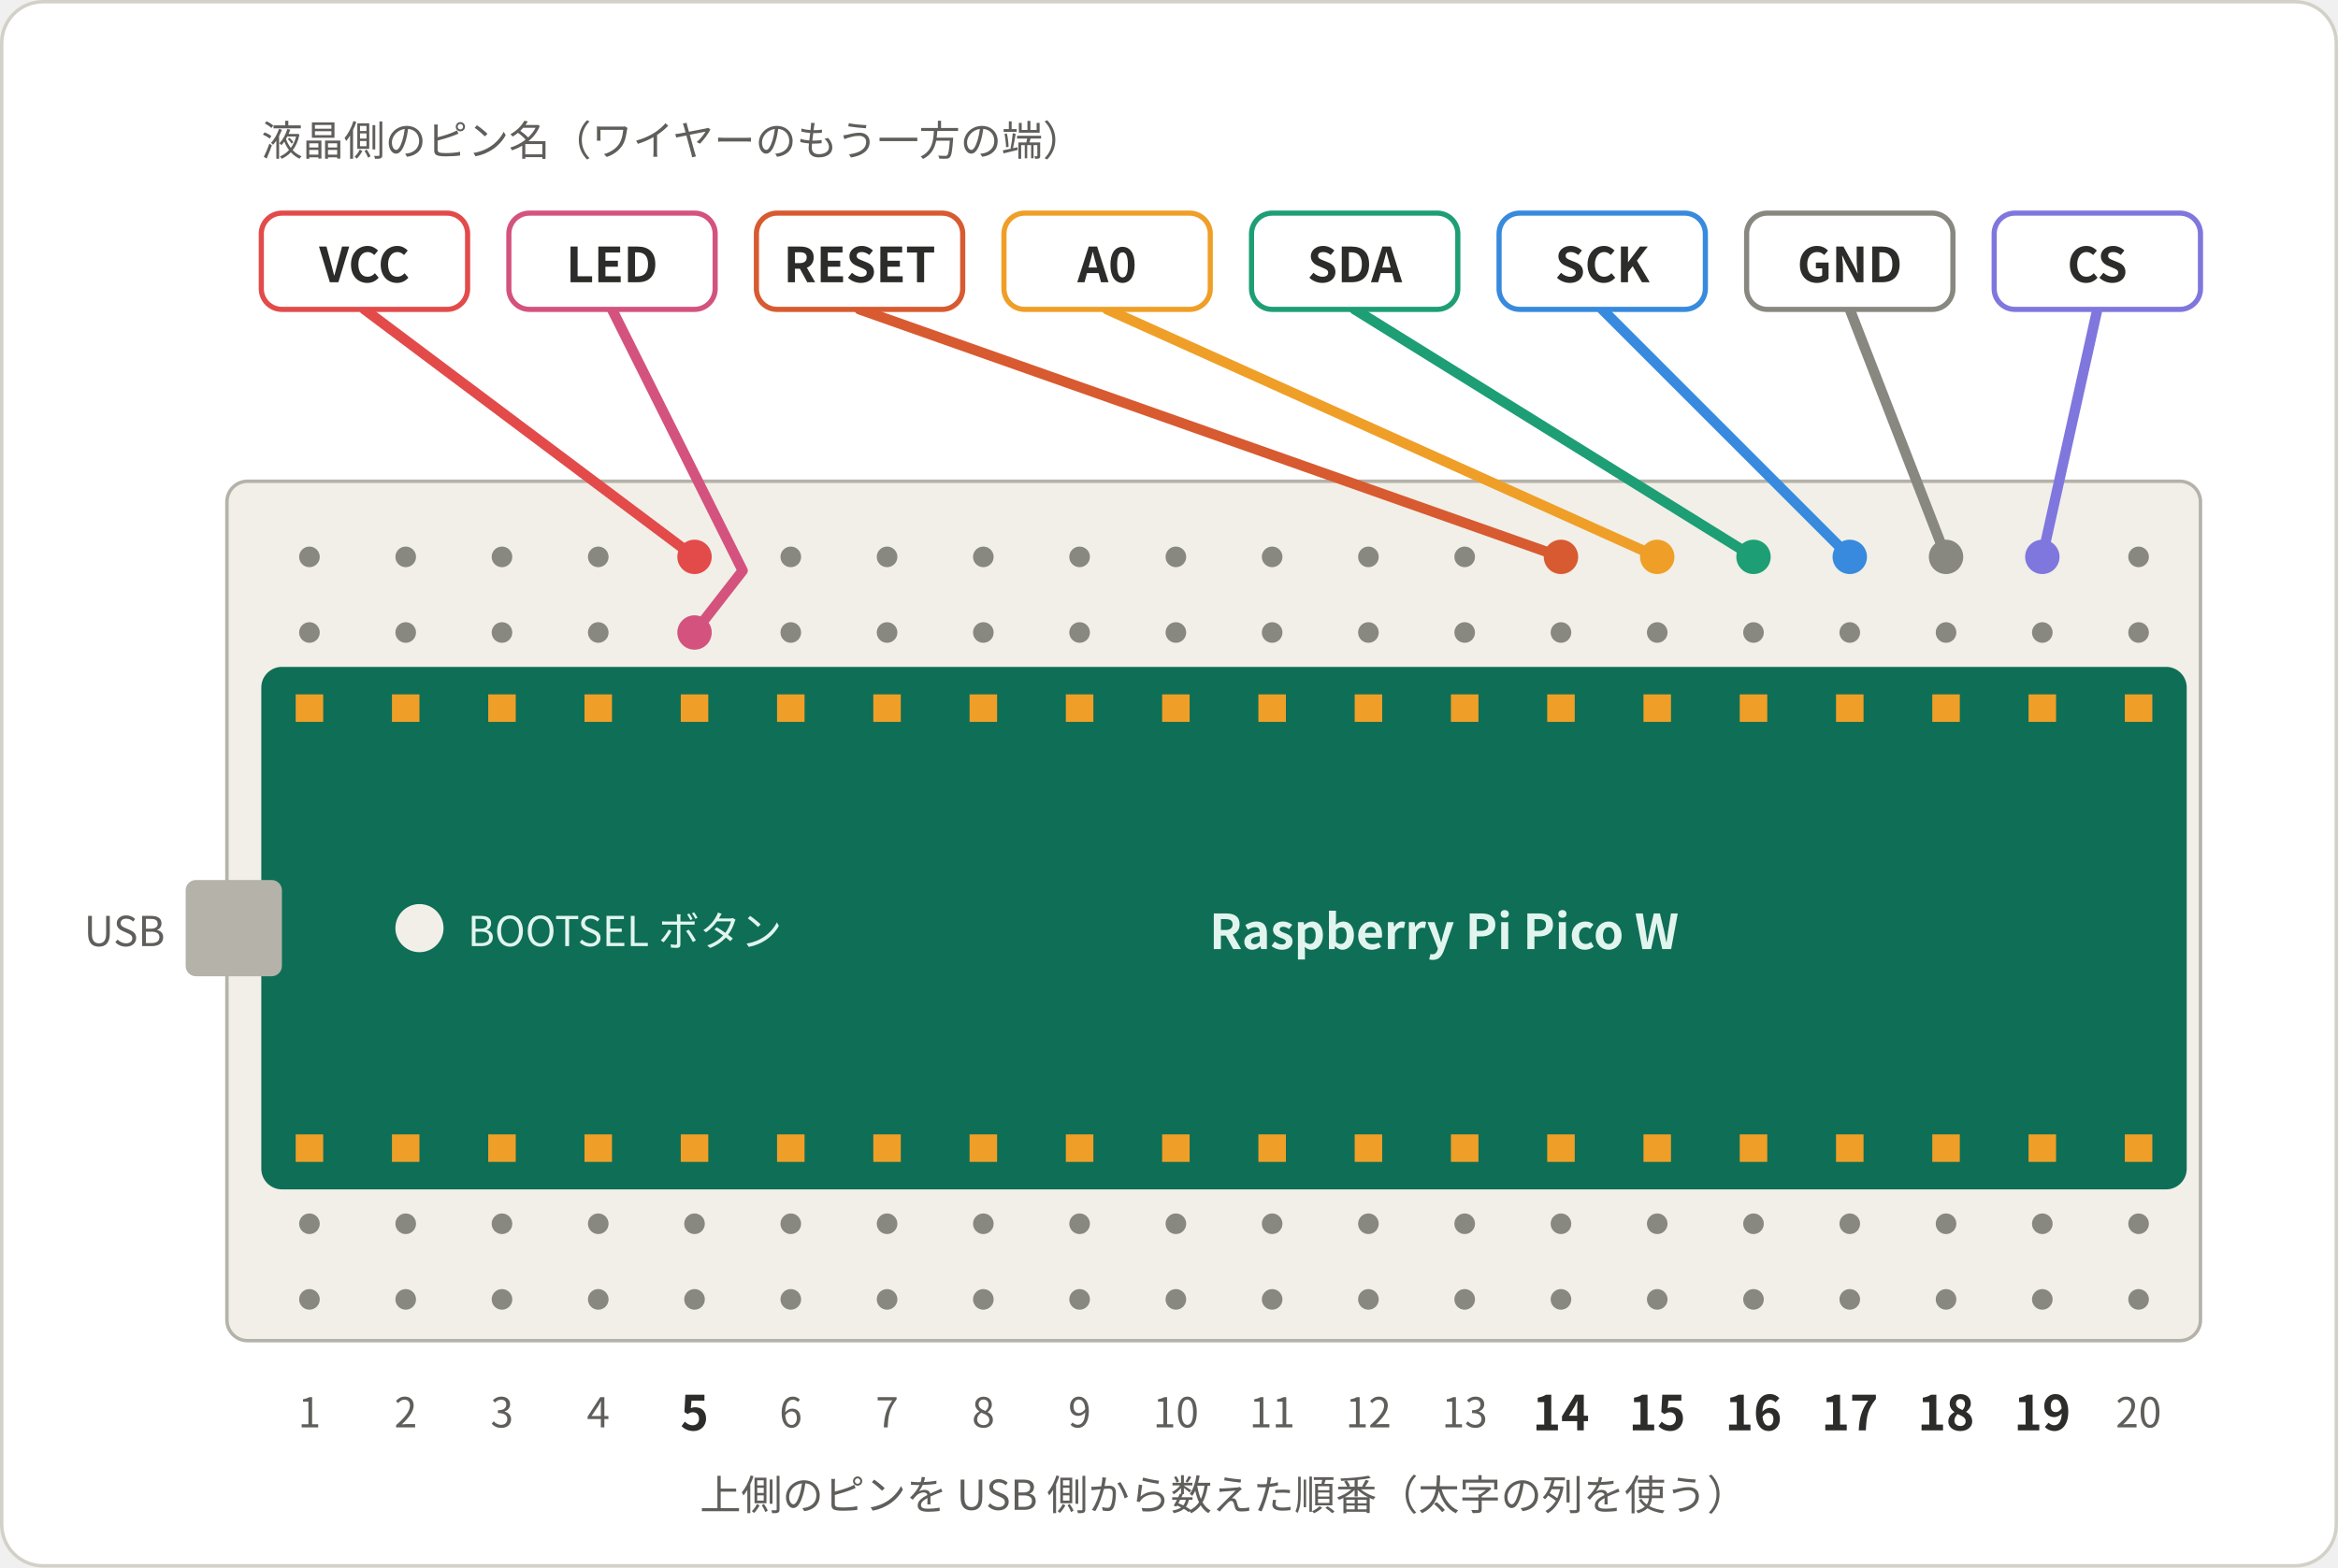
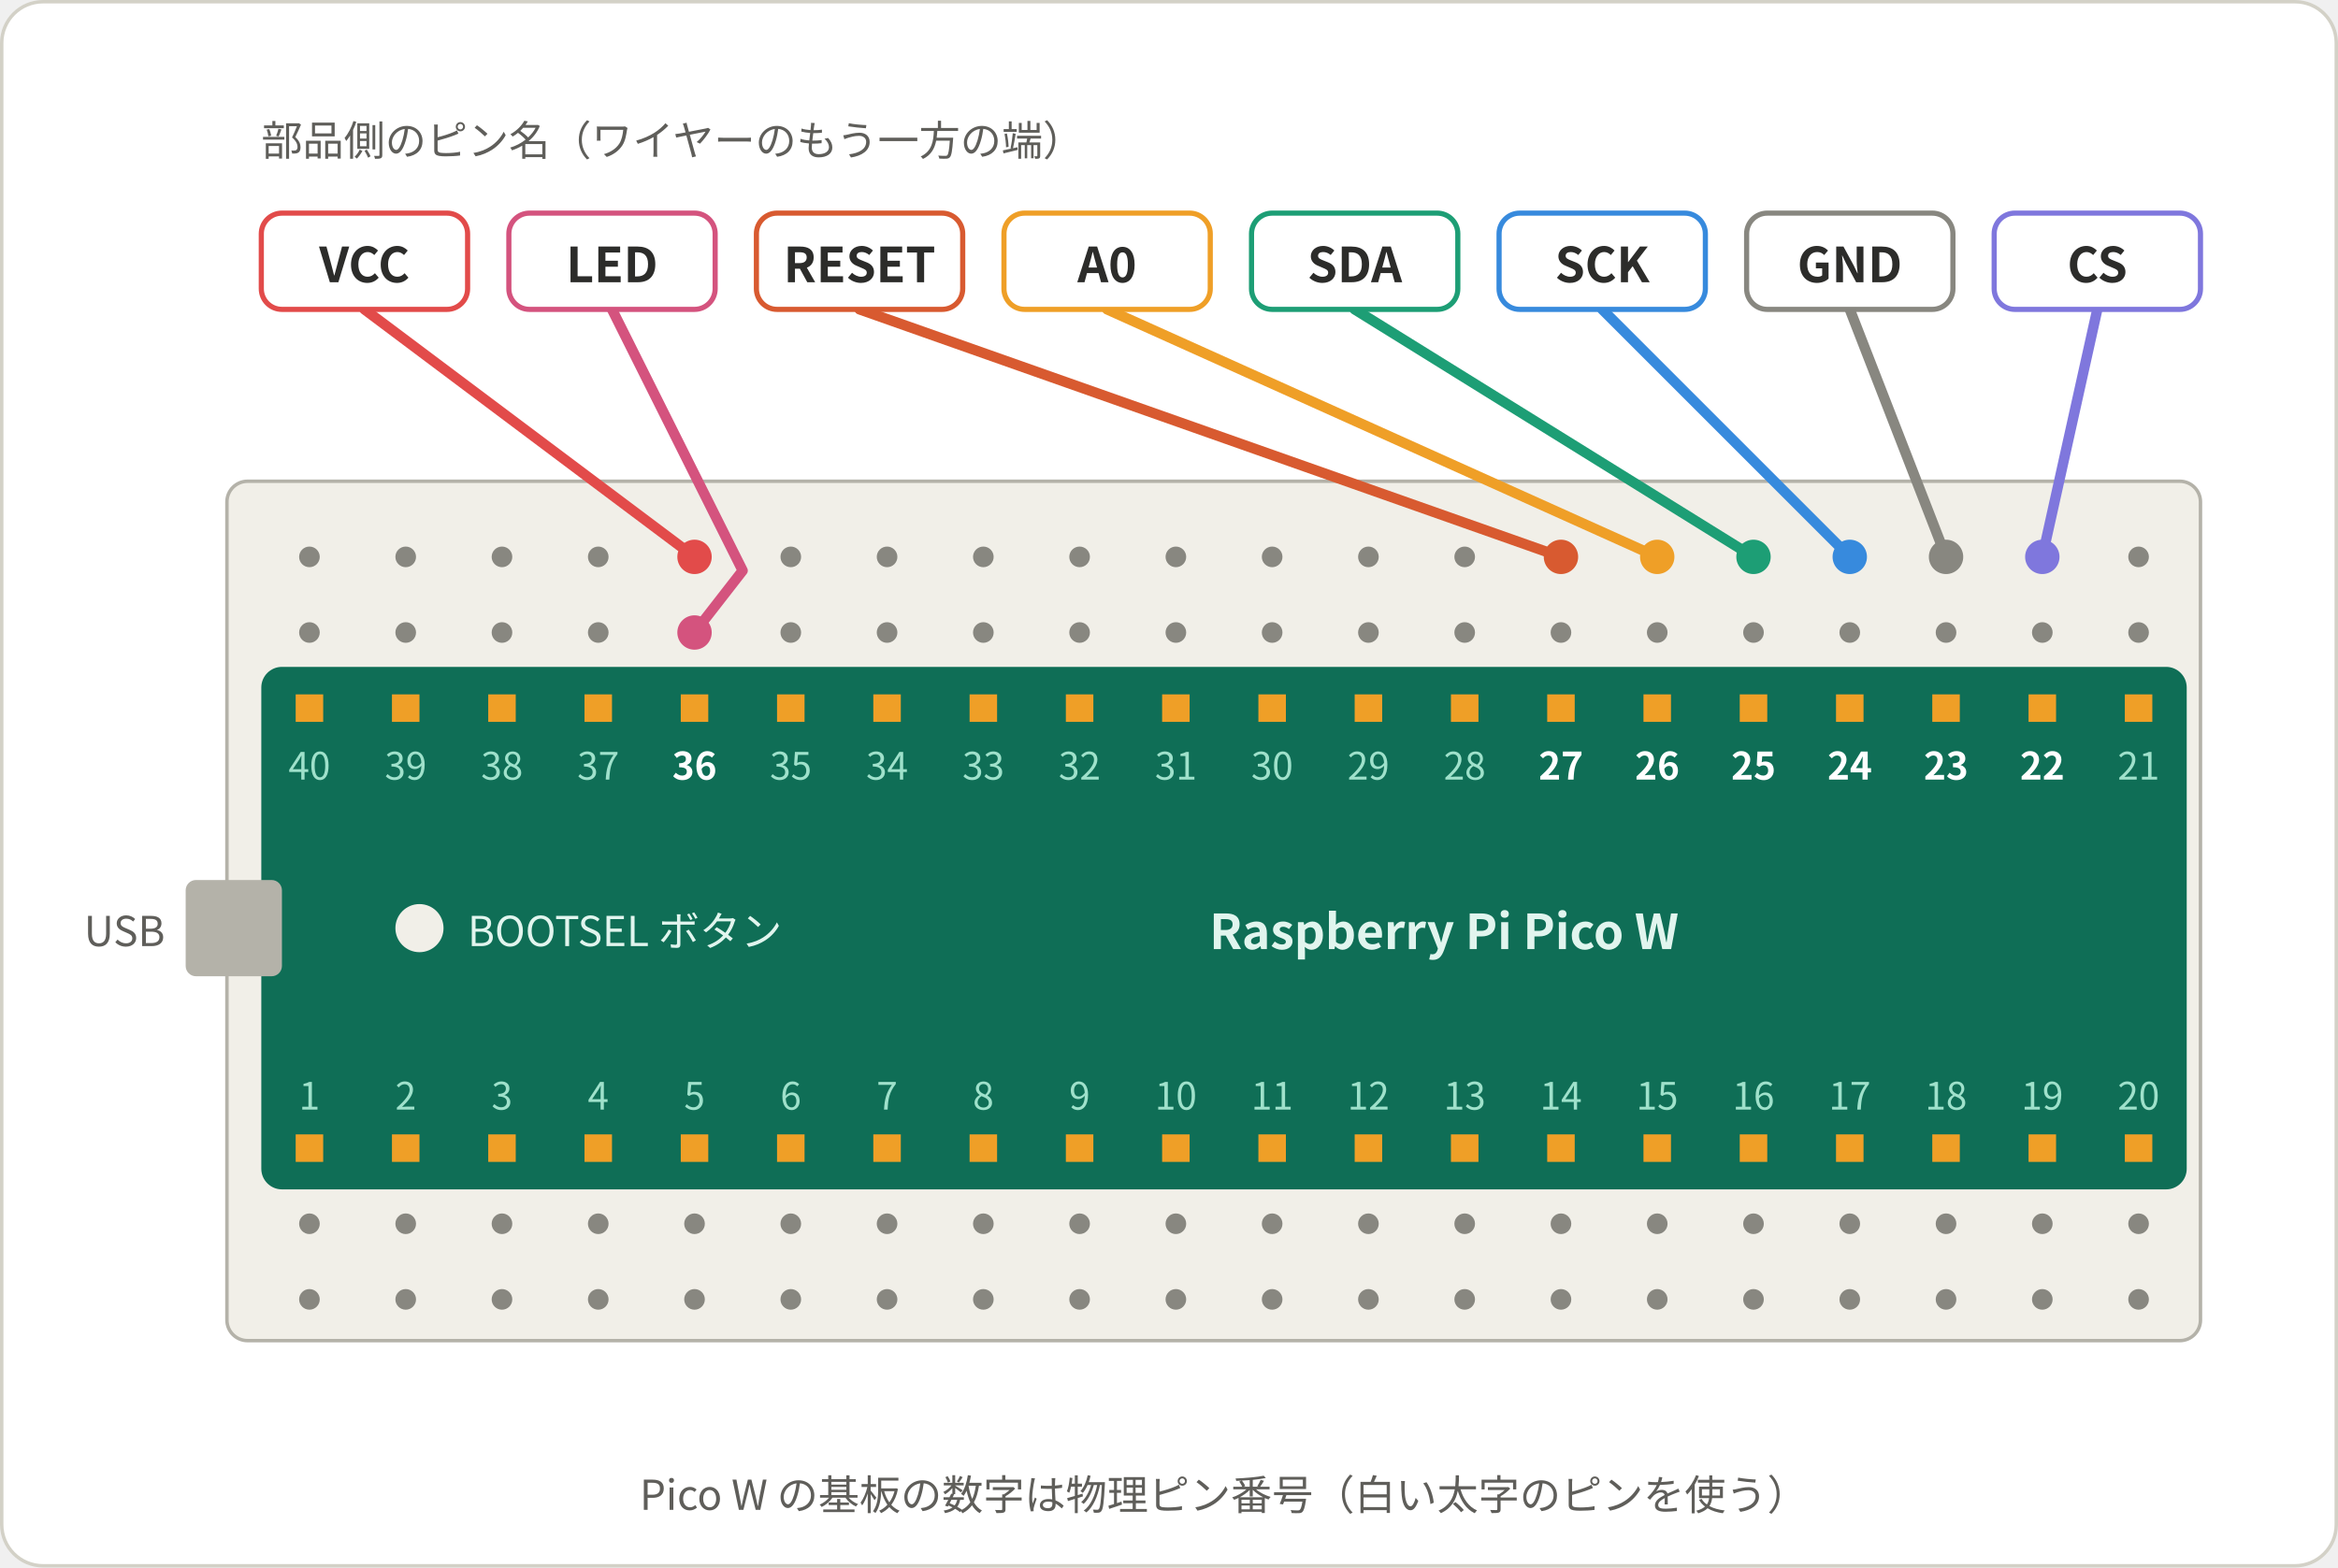
<svg xmlns="http://www.w3.org/2000/svg" width="680" height="456" viewBox="0 0 680 456" role="img">
  <style>text{font-family:'Hiragino Sans','Hiragino Kaku Gothic ProN','Noto Sans JP','Noto Sans CJK JP','Yu Gothic','Meiryo',sans-serif;fill:#2C2C2A}.t{font-size:14px}.ts{font-size:12px;fill:#5F5E5A}.th{font-size:14px;font-weight:600}.mono{font-family:'SFMono-Regular',Menlo,Consolas,'Noto Sans Mono CJK JP',monospace;font-size:13px}.c{dominant-baseline:central}.m{text-anchor:middle}.e{text-anchor:end}</style>
  <rect x="0.5" y="0.5" width="679" height="455" rx="12" fill="#FFFFFF" stroke="#D3D1C7" />
-   <text class="ts c" x="76" y="40">液晶側のピン名（ワイヤーのもう一方の端）</text>
+   <text class="ts c" x="76" y="40">部品側のピン名（ワイヤーのもう一方の端）</text>
  <rect x="66" y="140" width="574" height="250" rx="6" fill="#F1EFE8" stroke="#B4B2A9" />
  <circle cx="90" cy="162" r="3" fill="#888780" />
+   <circle cx="90" cy="184" r="3" fill="#888780" />
+   <circle cx="90" cy="356" r="3" fill="#888780" />
+   <circle cx="90" cy="378" r="3" fill="#888780" />
  <circle cx="118" cy="162" r="3" fill="#888780" />
+   <circle cx="118" cy="184" r="3" fill="#888780" />
+   <circle cx="118" cy="356" r="3" fill="#888780" />
+   <circle cx="118" cy="378" r="3" fill="#888780" />
  <circle cx="146" cy="162" r="3" fill="#888780" />
+   <circle cx="146" cy="184" r="3" fill="#888780" />
+   <circle cx="146" cy="356" r="3" fill="#888780" />
+   <circle cx="146" cy="378" r="3" fill="#888780" />
  <circle cx="174" cy="162" r="3" fill="#888780" />
+   <circle cx="174" cy="184" r="3" fill="#888780" />
+   <circle cx="174" cy="356" r="3" fill="#888780" />
+   <circle cx="174" cy="378" r="3" fill="#888780" />
  <circle cx="202" cy="162" r="3" fill="#888780" />
+   <circle cx="202" cy="184" r="3" fill="#888780" />
+   <circle cx="202" cy="356" r="3" fill="#888780" />
+   <circle cx="202" cy="378" r="3" fill="#888780" />
  <circle cx="230" cy="162" r="3" fill="#888780" />
+   <circle cx="230" cy="184" r="3" fill="#888780" />
+   <circle cx="230" cy="356" r="3" fill="#888780" />
+   <circle cx="230" cy="378" r="3" fill="#888780" />
  <circle cx="258" cy="162" r="3" fill="#888780" />
+   <circle cx="258" cy="184" r="3" fill="#888780" />
+   <circle cx="258" cy="356" r="3" fill="#888780" />
+   <circle cx="258" cy="378" r="3" fill="#888780" />
  <circle cx="286" cy="162" r="3" fill="#888780" />
+   <circle cx="286" cy="184" r="3" fill="#888780" />
+   <circle cx="286" cy="356" r="3" fill="#888780" />
+   <circle cx="286" cy="378" r="3" fill="#888780" />
  <circle cx="314" cy="162" r="3" fill="#888780" />
+   <circle cx="314" cy="184" r="3" fill="#888780" />
+   <circle cx="314" cy="356" r="3" fill="#888780" />
+   <circle cx="314" cy="378" r="3" fill="#888780" />
  <circle cx="342" cy="162" r="3" fill="#888780" />
+   <circle cx="342" cy="184" r="3" fill="#888780" />
+   <circle cx="342" cy="356" r="3" fill="#888780" />
+   <circle cx="342" cy="378" r="3" fill="#888780" />
  <circle cx="370" cy="162" r="3" fill="#888780" />
+   <circle cx="370" cy="184" r="3" fill="#888780" />
+   <circle cx="370" cy="356" r="3" fill="#888780" />
+   <circle cx="370" cy="378" r="3" fill="#888780" />
  <circle cx="398" cy="162" r="3" fill="#888780" />
+   <circle cx="398" cy="184" r="3" fill="#888780" />
+   <circle cx="398" cy="356" r="3" fill="#888780" />
+   <circle cx="398" cy="378" r="3" fill="#888780" />
  <circle cx="426" cy="162" r="3" fill="#888780" />
+   <circle cx="426" cy="184" r="3" fill="#888780" />
+   <circle cx="426" cy="356" r="3" fill="#888780" />
+   <circle cx="426" cy="378" r="3" fill="#888780" />
  <circle cx="454" cy="162" r="3" fill="#888780" />
+   <circle cx="454" cy="184" r="3" fill="#888780" />
+   <circle cx="454" cy="356" r="3" fill="#888780" />
+   <circle cx="454" cy="378" r="3" fill="#888780" />
  <circle cx="482" cy="162" r="3" fill="#888780" />
+   <circle cx="482" cy="184" r="3" fill="#888780" />
+   <circle cx="482" cy="356" r="3" fill="#888780" />
+   <circle cx="482" cy="378" r="3" fill="#888780" />
  <circle cx="510" cy="162" r="3" fill="#888780" />
+   <circle cx="510" cy="184" r="3" fill="#888780" />
+   <circle cx="510" cy="356" r="3" fill="#888780" />
+   <circle cx="510" cy="378" r="3" fill="#888780" />
  <circle cx="538" cy="162" r="3" fill="#888780" />
+   <circle cx="538" cy="184" r="3" fill="#888780" />
+   <circle cx="538" cy="356" r="3" fill="#888780" />
+   <circle cx="538" cy="378" r="3" fill="#888780" />
  <circle cx="566" cy="162" r="3" fill="#888780" />
+   <circle cx="566" cy="184" r="3" fill="#888780" />
+   <circle cx="566" cy="356" r="3" fill="#888780" />
+   <circle cx="566" cy="378" r="3" fill="#888780" />
  <circle cx="594" cy="162" r="3" fill="#888780" />
+   <circle cx="594" cy="184" r="3" fill="#888780" />
+   <circle cx="594" cy="356" r="3" fill="#888780" />
+   <circle cx="594" cy="378" r="3" fill="#888780" />
  <circle cx="622" cy="162" r="3" fill="#888780" />
-   <circle cx="90" cy="184" r="3" fill="#888780" />
-   <circle cx="118" cy="184" r="3" fill="#888780" />
-   <circle cx="146" cy="184" r="3" fill="#888780" />
-   <circle cx="174" cy="184" r="3" fill="#888780" />
-   <circle cx="202" cy="184" r="3" fill="#888780" />
-   <circle cx="230" cy="184" r="3" fill="#888780" />
-   <circle cx="258" cy="184" r="3" fill="#888780" />
-   <circle cx="286" cy="184" r="3" fill="#888780" />
-   <circle cx="314" cy="184" r="3" fill="#888780" />
-   <circle cx="342" cy="184" r="3" fill="#888780" />
-   <circle cx="370" cy="184" r="3" fill="#888780" />
-   <circle cx="398" cy="184" r="3" fill="#888780" />
-   <circle cx="426" cy="184" r="3" fill="#888780" />
-   <circle cx="454" cy="184" r="3" fill="#888780" />
-   <circle cx="482" cy="184" r="3" fill="#888780" />
-   <circle cx="510" cy="184" r="3" fill="#888780" />
-   <circle cx="538" cy="184" r="3" fill="#888780" />
-   <circle cx="566" cy="184" r="3" fill="#888780" />
-   <circle cx="594" cy="184" r="3" fill="#888780" />
  <circle cx="622" cy="184" r="3" fill="#888780" />
-   <circle cx="90" cy="356" r="3" fill="#888780" />
-   <circle cx="118" cy="356" r="3" fill="#888780" />
-   <circle cx="146" cy="356" r="3" fill="#888780" />
-   <circle cx="174" cy="356" r="3" fill="#888780" />
-   <circle cx="202" cy="356" r="3" fill="#888780" />
-   <circle cx="230" cy="356" r="3" fill="#888780" />
-   <circle cx="258" cy="356" r="3" fill="#888780" />
-   <circle cx="286" cy="356" r="3" fill="#888780" />
-   <circle cx="314" cy="356" r="3" fill="#888780" />
-   <circle cx="342" cy="356" r="3" fill="#888780" />
-   <circle cx="370" cy="356" r="3" fill="#888780" />
-   <circle cx="398" cy="356" r="3" fill="#888780" />
-   <circle cx="426" cy="356" r="3" fill="#888780" />
-   <circle cx="454" cy="356" r="3" fill="#888780" />
-   <circle cx="482" cy="356" r="3" fill="#888780" />
-   <circle cx="510" cy="356" r="3" fill="#888780" />
-   <circle cx="538" cy="356" r="3" fill="#888780" />
-   <circle cx="566" cy="356" r="3" fill="#888780" />
-   <circle cx="594" cy="356" r="3" fill="#888780" />
  <circle cx="622" cy="356" r="3" fill="#888780" />
-   <circle cx="90" cy="378" r="3" fill="#888780" />
-   <circle cx="118" cy="378" r="3" fill="#888780" />
-   <circle cx="146" cy="378" r="3" fill="#888780" />
-   <circle cx="174" cy="378" r="3" fill="#888780" />
-   <circle cx="202" cy="378" r="3" fill="#888780" />
-   <circle cx="230" cy="378" r="3" fill="#888780" />
-   <circle cx="258" cy="378" r="3" fill="#888780" />
-   <circle cx="286" cy="378" r="3" fill="#888780" />
-   <circle cx="314" cy="378" r="3" fill="#888780" />
-   <circle cx="342" cy="378" r="3" fill="#888780" />
-   <circle cx="370" cy="378" r="3" fill="#888780" />
-   <circle cx="398" cy="378" r="3" fill="#888780" />
-   <circle cx="426" cy="378" r="3" fill="#888780" />
-   <circle cx="454" cy="378" r="3" fill="#888780" />
-   <circle cx="482" cy="378" r="3" fill="#888780" />
-   <circle cx="510" cy="378" r="3" fill="#888780" />
-   <circle cx="538" cy="378" r="3" fill="#888780" />
-   <circle cx="566" cy="378" r="3" fill="#888780" />
-   <circle cx="594" cy="378" r="3" fill="#888780" />
  <circle cx="622" cy="378" r="3" fill="#888780" />
  <rect x="76" y="194" width="560" height="152" rx="6" fill="#0F6E56" />
+   <rect x="86" y="330" width="8" height="8" fill="#EF9F27" />
+   <text class="m c" x="90" y="318" style="font-size:11px;fill:#9FE1CB">1</text>
+   <rect x="114" y="330" width="8" height="8" fill="#EF9F27" />
+   <text class="m c" x="118" y="318" style="font-size:11px;fill:#9FE1CB">2</text>
+   <rect x="142" y="330" width="8" height="8" fill="#EF9F27" />
+   <text class="m c" x="146" y="318" style="font-size:11px;fill:#9FE1CB">3</text>
+   <rect x="170" y="330" width="8" height="8" fill="#EF9F27" />
+   <text class="m c" x="174" y="318" style="font-size:11px;fill:#9FE1CB">4</text>
+   <rect x="198" y="330" width="8" height="8" fill="#EF9F27" />
+   <text class="m c" x="202" y="318" style="font-size:11px;fill:#9FE1CB">5</text>
+   <rect x="226" y="330" width="8" height="8" fill="#EF9F27" />
+   <text class="m c" x="230" y="318" style="font-size:11px;fill:#9FE1CB">6</text>
+   <rect x="254" y="330" width="8" height="8" fill="#EF9F27" />
+   <text class="m c" x="258" y="318" style="font-size:11px;fill:#9FE1CB">7</text>
+   <rect x="282" y="330" width="8" height="8" fill="#EF9F27" />
+   <text class="m c" x="286" y="318" style="font-size:11px;fill:#9FE1CB">8</text>
+   <rect x="310" y="330" width="8" height="8" fill="#EF9F27" />
+   <text class="m c" x="314" y="318" style="font-size:11px;fill:#9FE1CB">9</text>
+   <rect x="338" y="330" width="8" height="8" fill="#EF9F27" />
+   <text class="m c" x="342" y="318" style="font-size:11px;fill:#9FE1CB">10</text>
+   <rect x="366" y="330" width="8" height="8" fill="#EF9F27" />
+   <text class="m c" x="370" y="318" style="font-size:11px;fill:#9FE1CB">11</text>
+   <rect x="394" y="330" width="8" height="8" fill="#EF9F27" />
+   <text class="m c" x="398" y="318" style="font-size:11px;fill:#9FE1CB">12</text>
+   <rect x="422" y="330" width="8" height="8" fill="#EF9F27" />
+   <text class="m c" x="426" y="318" style="font-size:11px;fill:#9FE1CB">13</text>
+   <rect x="450" y="330" width="8" height="8" fill="#EF9F27" />
+   <text class="m c" x="454" y="318" style="font-size:11px;fill:#9FE1CB">14</text>
+   <rect x="478" y="330" width="8" height="8" fill="#EF9F27" />
+   <text class="m c" x="482" y="318" style="font-size:11px;fill:#9FE1CB">15</text>
+   <rect x="506" y="330" width="8" height="8" fill="#EF9F27" />
+   <text class="m c" x="510" y="318" style="font-size:11px;fill:#9FE1CB">16</text>
+   <rect x="534" y="330" width="8" height="8" fill="#EF9F27" />
+   <text class="m c" x="538" y="318" style="font-size:11px;fill:#9FE1CB">17</text>
+   <rect x="562" y="330" width="8" height="8" fill="#EF9F27" />
+   <text class="m c" x="566" y="318" style="font-size:11px;fill:#9FE1CB">18</text>
+   <rect x="590" y="330" width="8" height="8" fill="#EF9F27" />
+   <text class="m c" x="594" y="318" style="font-size:11px;fill:#9FE1CB">19</text>
+   <rect x="618" y="330" width="8" height="8" fill="#EF9F27" />
+   <text class="m c" x="622" y="318" style="font-size:11px;fill:#9FE1CB">20</text>
+   <rect x="618" y="202" width="8" height="8" fill="#EF9F27" />
+   <text class="m c" x="622" y="222" style="font-size:11px;fill:#9FE1CB">21</text>
+   <rect x="590" y="202" width="8" height="8" fill="#EF9F27" />
+   <text class="m c" x="594" y="222" style="font-size:11px;font-weight:600;fill:#FFFFFF">22</text>
+   <rect x="562" y="202" width="8" height="8" fill="#EF9F27" />
+   <text class="m c" x="566" y="222" style="font-size:11px;font-weight:600;fill:#FFFFFF">23</text>
+   <rect x="534" y="202" width="8" height="8" fill="#EF9F27" />
+   <text class="m c" x="538" y="222" style="font-size:11px;font-weight:600;fill:#FFFFFF">24</text>
+   <rect x="506" y="202" width="8" height="8" fill="#EF9F27" />
+   <text class="m c" x="510" y="222" style="font-size:11px;font-weight:600;fill:#FFFFFF">25</text>
+   <rect x="478" y="202" width="8" height="8" fill="#EF9F27" />
+   <text class="m c" x="482" y="222" style="font-size:11px;font-weight:600;fill:#FFFFFF">26</text>
+   <rect x="450" y="202" width="8" height="8" fill="#EF9F27" />
+   <text class="m c" x="454" y="222" style="font-size:11px;font-weight:600;fill:#FFFFFF">27</text>
+   <rect x="422" y="202" width="8" height="8" fill="#EF9F27" />
+   <text class="m c" x="426" y="222" style="font-size:11px;fill:#9FE1CB">28</text>
+   <rect x="394" y="202" width="8" height="8" fill="#EF9F27" />
+   <text class="m c" x="398" y="222" style="font-size:11px;fill:#9FE1CB">29</text>
+   <rect x="366" y="202" width="8" height="8" fill="#EF9F27" />
+   <text class="m c" x="370" y="222" style="font-size:11px;fill:#9FE1CB">30</text>
+   <rect x="338" y="202" width="8" height="8" fill="#EF9F27" />
+   <text class="m c" x="342" y="222" style="font-size:11px;fill:#9FE1CB">31</text>
+   <rect x="310" y="202" width="8" height="8" fill="#EF9F27" />
+   <text class="m c" x="314" y="222" style="font-size:11px;fill:#9FE1CB">32</text>
+   <rect x="282" y="202" width="8" height="8" fill="#EF9F27" />
+   <text class="m c" x="286" y="222" style="font-size:11px;fill:#9FE1CB">33</text>
+   <rect x="254" y="202" width="8" height="8" fill="#EF9F27" />
+   <text class="m c" x="258" y="222" style="font-size:11px;fill:#9FE1CB">34</text>
+   <rect x="226" y="202" width="8" height="8" fill="#EF9F27" />
+   <text class="m c" x="230" y="222" style="font-size:11px;fill:#9FE1CB">35</text>
+   <rect x="198" y="202" width="8" height="8" fill="#EF9F27" />
+   <text class="m c" x="202" y="222" style="font-size:11px;font-weight:600;fill:#FFFFFF">36</text>
+   <rect x="170" y="202" width="8" height="8" fill="#EF9F27" />
+   <text class="m c" x="174" y="222" style="font-size:11px;fill:#9FE1CB">37</text>
+   <rect x="142" y="202" width="8" height="8" fill="#EF9F27" />
+   <text class="m c" x="146" y="222" style="font-size:11px;fill:#9FE1CB">38</text>
+   <rect x="114" y="202" width="8" height="8" fill="#EF9F27" />
+   <text class="m c" x="118" y="222" style="font-size:11px;fill:#9FE1CB">39</text>
  <rect x="86" y="202" width="8" height="8" fill="#EF9F27" />
-   <rect x="114" y="202" width="8" height="8" fill="#EF9F27" />
-   <rect x="142" y="202" width="8" height="8" fill="#EF9F27" />
-   <rect x="170" y="202" width="8" height="8" fill="#EF9F27" />
-   <rect x="198" y="202" width="8" height="8" fill="#EF9F27" />
-   <rect x="226" y="202" width="8" height="8" fill="#EF9F27" />
-   <rect x="254" y="202" width="8" height="8" fill="#EF9F27" />
-   <rect x="282" y="202" width="8" height="8" fill="#EF9F27" />
-   <rect x="310" y="202" width="8" height="8" fill="#EF9F27" />
-   <rect x="338" y="202" width="8" height="8" fill="#EF9F27" />
-   <rect x="366" y="202" width="8" height="8" fill="#EF9F27" />
-   <rect x="394" y="202" width="8" height="8" fill="#EF9F27" />
-   <rect x="422" y="202" width="8" height="8" fill="#EF9F27" />
-   <rect x="450" y="202" width="8" height="8" fill="#EF9F27" />
-   <rect x="478" y="202" width="8" height="8" fill="#EF9F27" />
-   <rect x="506" y="202" width="8" height="8" fill="#EF9F27" />
-   <rect x="534" y="202" width="8" height="8" fill="#EF9F27" />
-   <rect x="562" y="202" width="8" height="8" fill="#EF9F27" />
-   <rect x="590" y="202" width="8" height="8" fill="#EF9F27" />
-   <rect x="618" y="202" width="8" height="8" fill="#EF9F27" />
-   <rect x="86" y="330" width="8" height="8" fill="#EF9F27" />
-   <rect x="114" y="330" width="8" height="8" fill="#EF9F27" />
-   <rect x="142" y="330" width="8" height="8" fill="#EF9F27" />
-   <rect x="170" y="330" width="8" height="8" fill="#EF9F27" />
-   <rect x="198" y="330" width="8" height="8" fill="#EF9F27" />
-   <rect x="226" y="330" width="8" height="8" fill="#EF9F27" />
-   <rect x="254" y="330" width="8" height="8" fill="#EF9F27" />
-   <rect x="282" y="330" width="8" height="8" fill="#EF9F27" />
-   <rect x="310" y="330" width="8" height="8" fill="#EF9F27" />
-   <rect x="338" y="330" width="8" height="8" fill="#EF9F27" />
-   <rect x="366" y="330" width="8" height="8" fill="#EF9F27" />
-   <rect x="394" y="330" width="8" height="8" fill="#EF9F27" />
-   <rect x="422" y="330" width="8" height="8" fill="#EF9F27" />
-   <rect x="450" y="330" width="8" height="8" fill="#EF9F27" />
-   <rect x="478" y="330" width="8" height="8" fill="#EF9F27" />
-   <rect x="506" y="330" width="8" height="8" fill="#EF9F27" />
-   <rect x="534" y="330" width="8" height="8" fill="#EF9F27" />
-   <rect x="562" y="330" width="8" height="8" fill="#EF9F27" />
-   <rect x="590" y="330" width="8" height="8" fill="#EF9F27" />
-   <rect x="618" y="330" width="8" height="8" fill="#EF9F27" />
+   <text class="m c" x="90" y="222" style="font-size:11px;fill:#9FE1CB">40</text>
  <rect x="54" y="256" width="28" height="28" rx="3" fill="#B4B2A9" />
  <text class="ts e c" x="48" y="270">USB</text>
  <circle cx="122" cy="270" r="7" fill="#F1EFE8" />
  <text class="ts c" x="136" y="270" style="fill:#E1F5EE">BOOTSEL ボタン</text>
  <text class="th m c" x="420" y="270" style="fill:#E1F5EE">Raspberry Pi Pico W</text>
  <path d="M202 162 L106 90" fill="none" stroke="#E24B4A" stroke-width="3" stroke-linecap="round" stroke-linejoin="round" />
  <circle cx="202" cy="162" r="5" fill="#E24B4A" />
  <rect x="76" y="62" width="60" height="28" rx="6" fill="#FFFFFF" stroke="#E24B4A" stroke-width="1.5" />
  <text class="th m c" x="106" y="76">VCC</text>
  <path d="M202 184 L216 166 L178 90" fill="none" stroke="#D4537E" stroke-width="3" stroke-linecap="round" stroke-linejoin="round" />
  <circle cx="202" cy="184" r="5" fill="#D4537E" />
  <rect x="148" y="62" width="60" height="28" rx="6" fill="#FFFFFF" stroke="#D4537E" stroke-width="1.5" />
  <text class="th m c" x="178" y="76">LED</text>
  <path d="M454 162 L250 90" fill="none" stroke="#D85A30" stroke-width="3" stroke-linecap="round" stroke-linejoin="round" />
  <circle cx="454" cy="162" r="5" fill="#D85A30" />
  <rect x="220" y="62" width="60" height="28" rx="6" fill="#FFFFFF" stroke="#D85A30" stroke-width="1.5" />
  <text class="th m c" x="250" y="76">RESET</text>
  <path d="M482 162 L322 90" fill="none" stroke="#EF9F27" stroke-width="3" stroke-linecap="round" stroke-linejoin="round" />
  <circle cx="482" cy="162" r="5" fill="#EF9F27" />
  <rect x="292" y="62" width="60" height="28" rx="6" fill="#FFFFFF" stroke="#EF9F27" stroke-width="1.5" />
  <text class="th m c" x="322" y="76">A0</text>
  <path d="M510 162 L394 90" fill="none" stroke="#1D9E75" stroke-width="3" stroke-linecap="round" stroke-linejoin="round" />
  <circle cx="510" cy="162" r="5" fill="#1D9E75" />
  <rect x="364" y="62" width="60" height="28" rx="6" fill="#FFFFFF" stroke="#1D9E75" stroke-width="1.5" />
  <text class="th m c" x="394" y="76">SDA</text>
  <path d="M538 162 L466 90" fill="none" stroke="#378ADD" stroke-width="3" stroke-linecap="round" stroke-linejoin="round" />
  <circle cx="538" cy="162" r="5" fill="#378ADD" />
  <rect x="436" y="62" width="60" height="28" rx="6" fill="#FFFFFF" stroke="#378ADD" stroke-width="1.5" />
  <text class="th m c" x="466" y="76">SCK</text>
  <path d="M566 162 L538 90" fill="none" stroke="#888780" stroke-width="3" stroke-linecap="round" stroke-linejoin="round" />
  <circle cx="566" cy="162" r="5" fill="#888780" />
  <rect x="508" y="62" width="60" height="28" rx="6" fill="#FFFFFF" stroke="#888780" stroke-width="1.5" />
  <text class="th m c" x="538" y="76">GND</text>
  <path d="M594 162 L610 90" fill="none" stroke="#7F77DD" stroke-width="3" stroke-linecap="round" stroke-linejoin="round" />
  <circle cx="594" cy="162" r="5" fill="#7F77DD" />
  <rect x="580" y="62" width="60" height="28" rx="6" fill="#FFFFFF" stroke="#7F77DD" stroke-width="1.5" />
  <text class="th m c" x="610" y="76">CS</text>
-   <text class="ts m c" x="90" y="410">1</text>
-   <text class="ts m c" x="118" y="410">2</text>
-   <text class="ts m c" x="146" y="410">3</text>
-   <text class="ts m c" x="174" y="410">4</text>
-   <text class="th m c" x="202" y="410">5</text>
-   <text class="ts m c" x="230" y="410">6</text>
-   <text class="ts m c" x="258" y="410">7</text>
-   <text class="ts m c" x="286" y="410">8</text>
-   <text class="ts m c" x="314" y="410">9</text>
-   <text class="ts m c" x="342" y="410">10</text>
-   <text class="ts m c" x="370" y="410">11</text>
-   <text class="ts m c" x="398" y="410">12</text>
-   <text class="ts m c" x="426" y="410">13</text>
-   <text class="th m c" x="454" y="410">14</text>
-   <text class="th m c" x="482" y="410">15</text>
-   <text class="th m c" x="510" y="410">16</text>
-   <text class="th m c" x="538" y="410">17</text>
-   <text class="th m c" x="566" y="410">18</text>
-   <text class="th m c" x="594" y="410">19</text>
-   <text class="ts m c" x="622" y="410">20</text>
-   <text class="ts m c" x="356" y="434">上側のピンを USB 側から数えた順番（太字の列を使う）</text>
+   <text class="ts m c" x="356" y="434">Pico W の基板の数字は物理ピン番号（白い太字のピンを使う）</text>
</svg>
